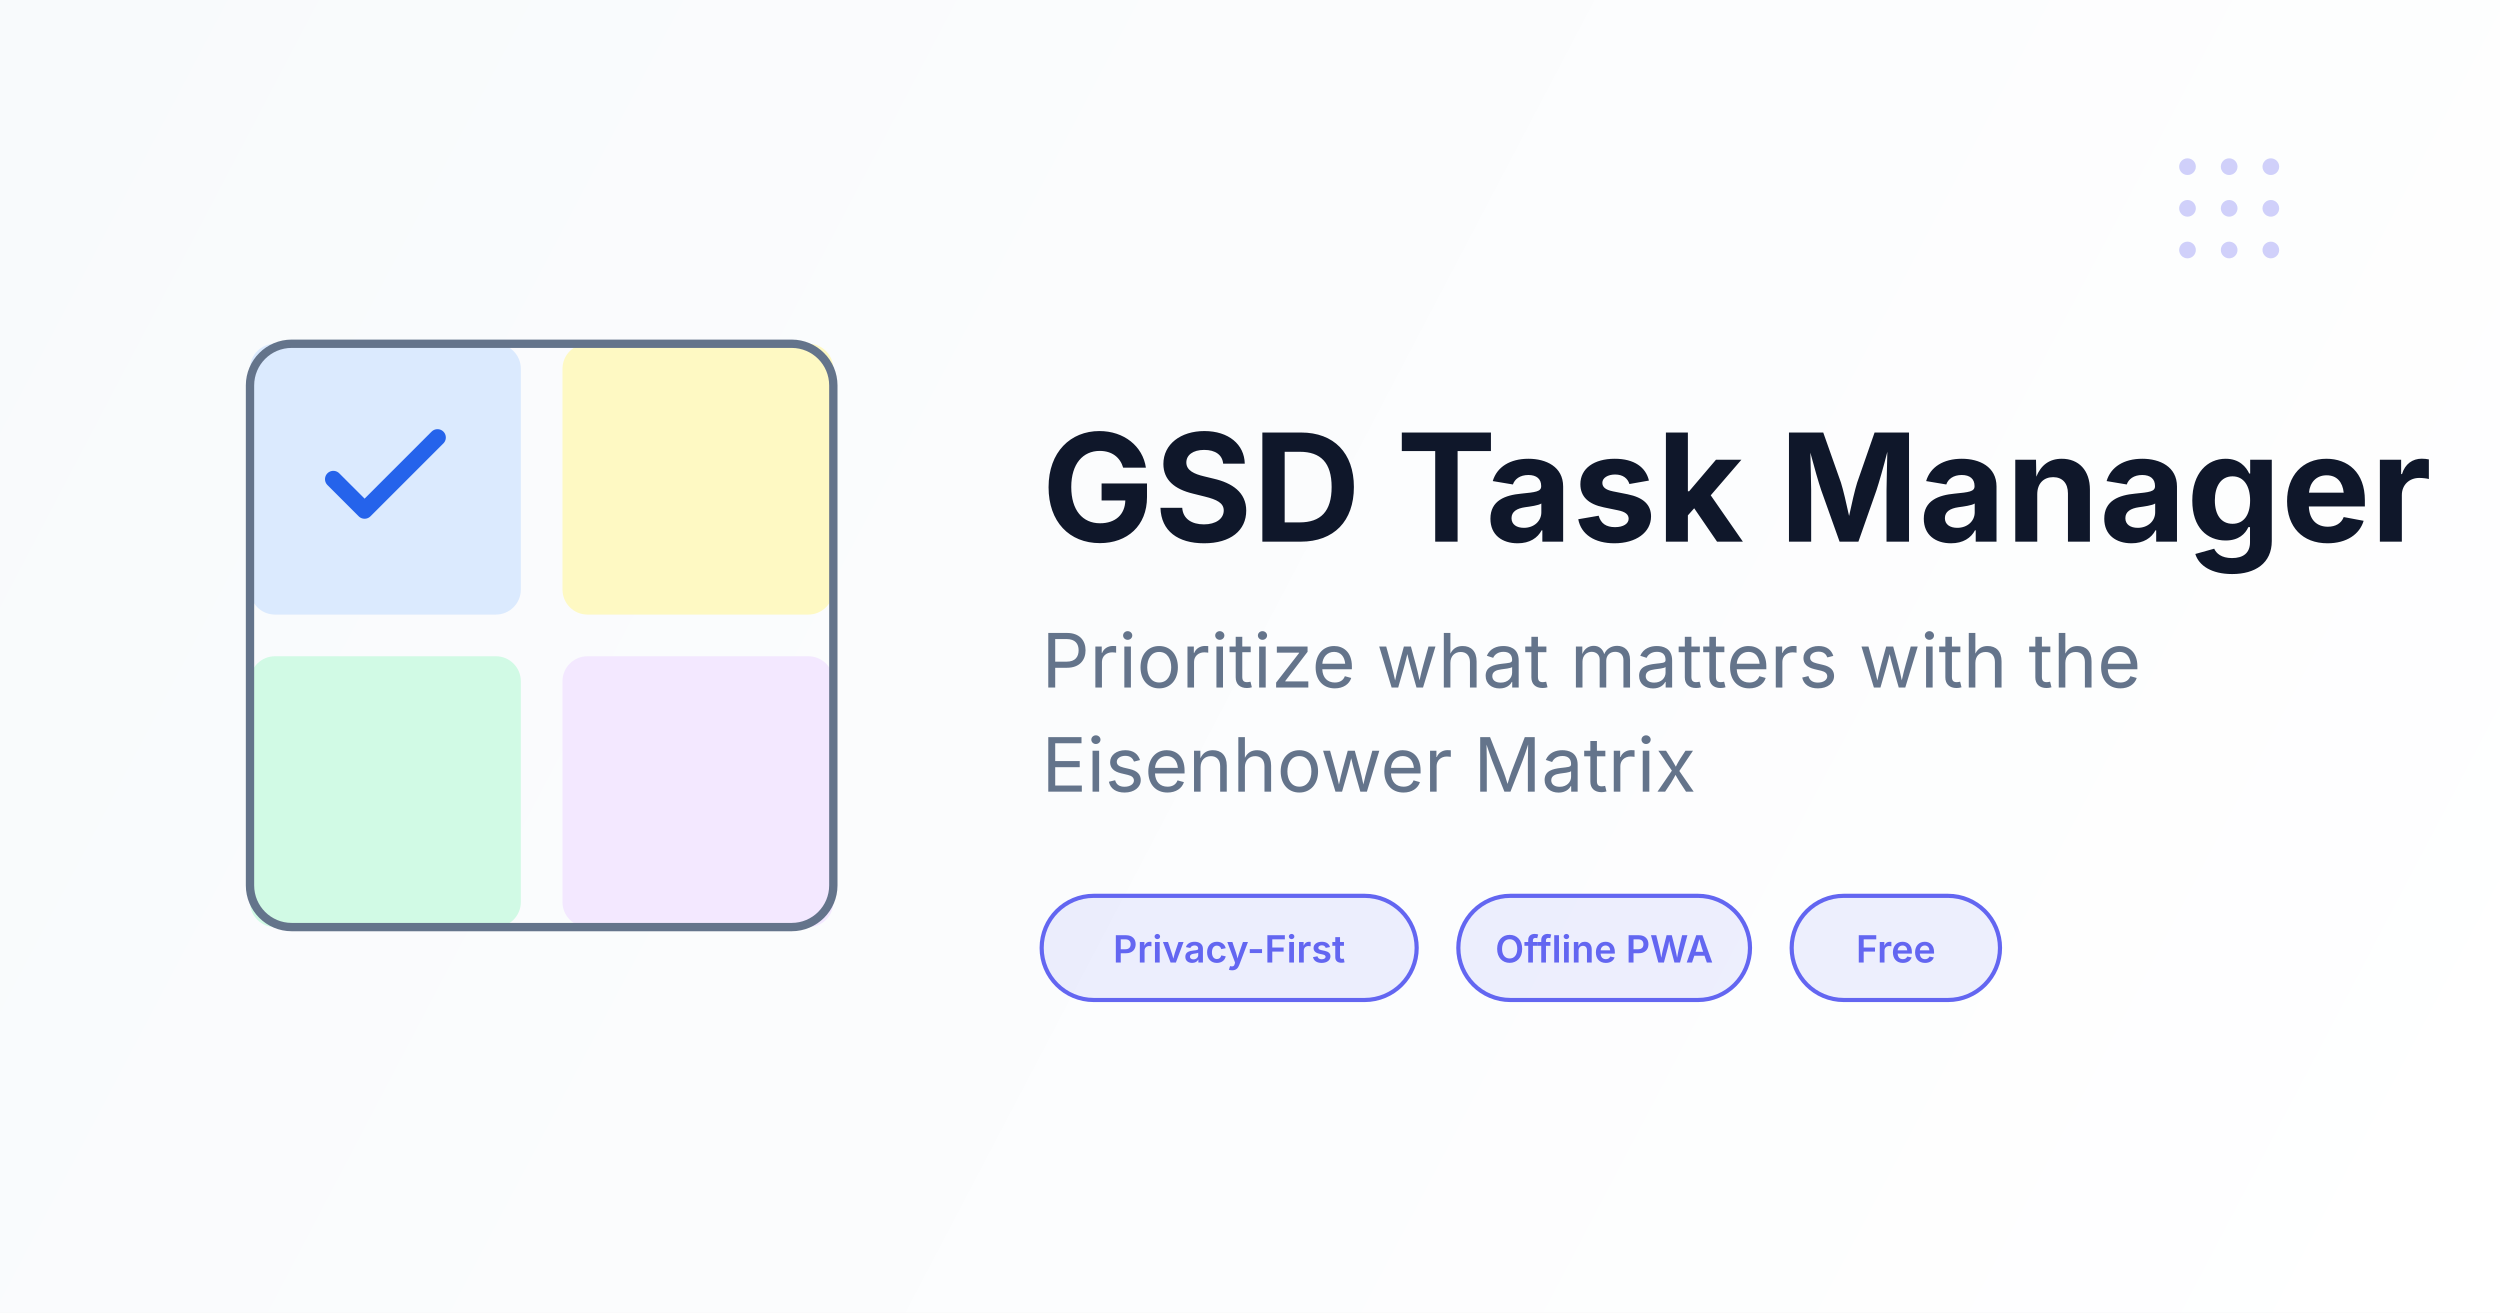
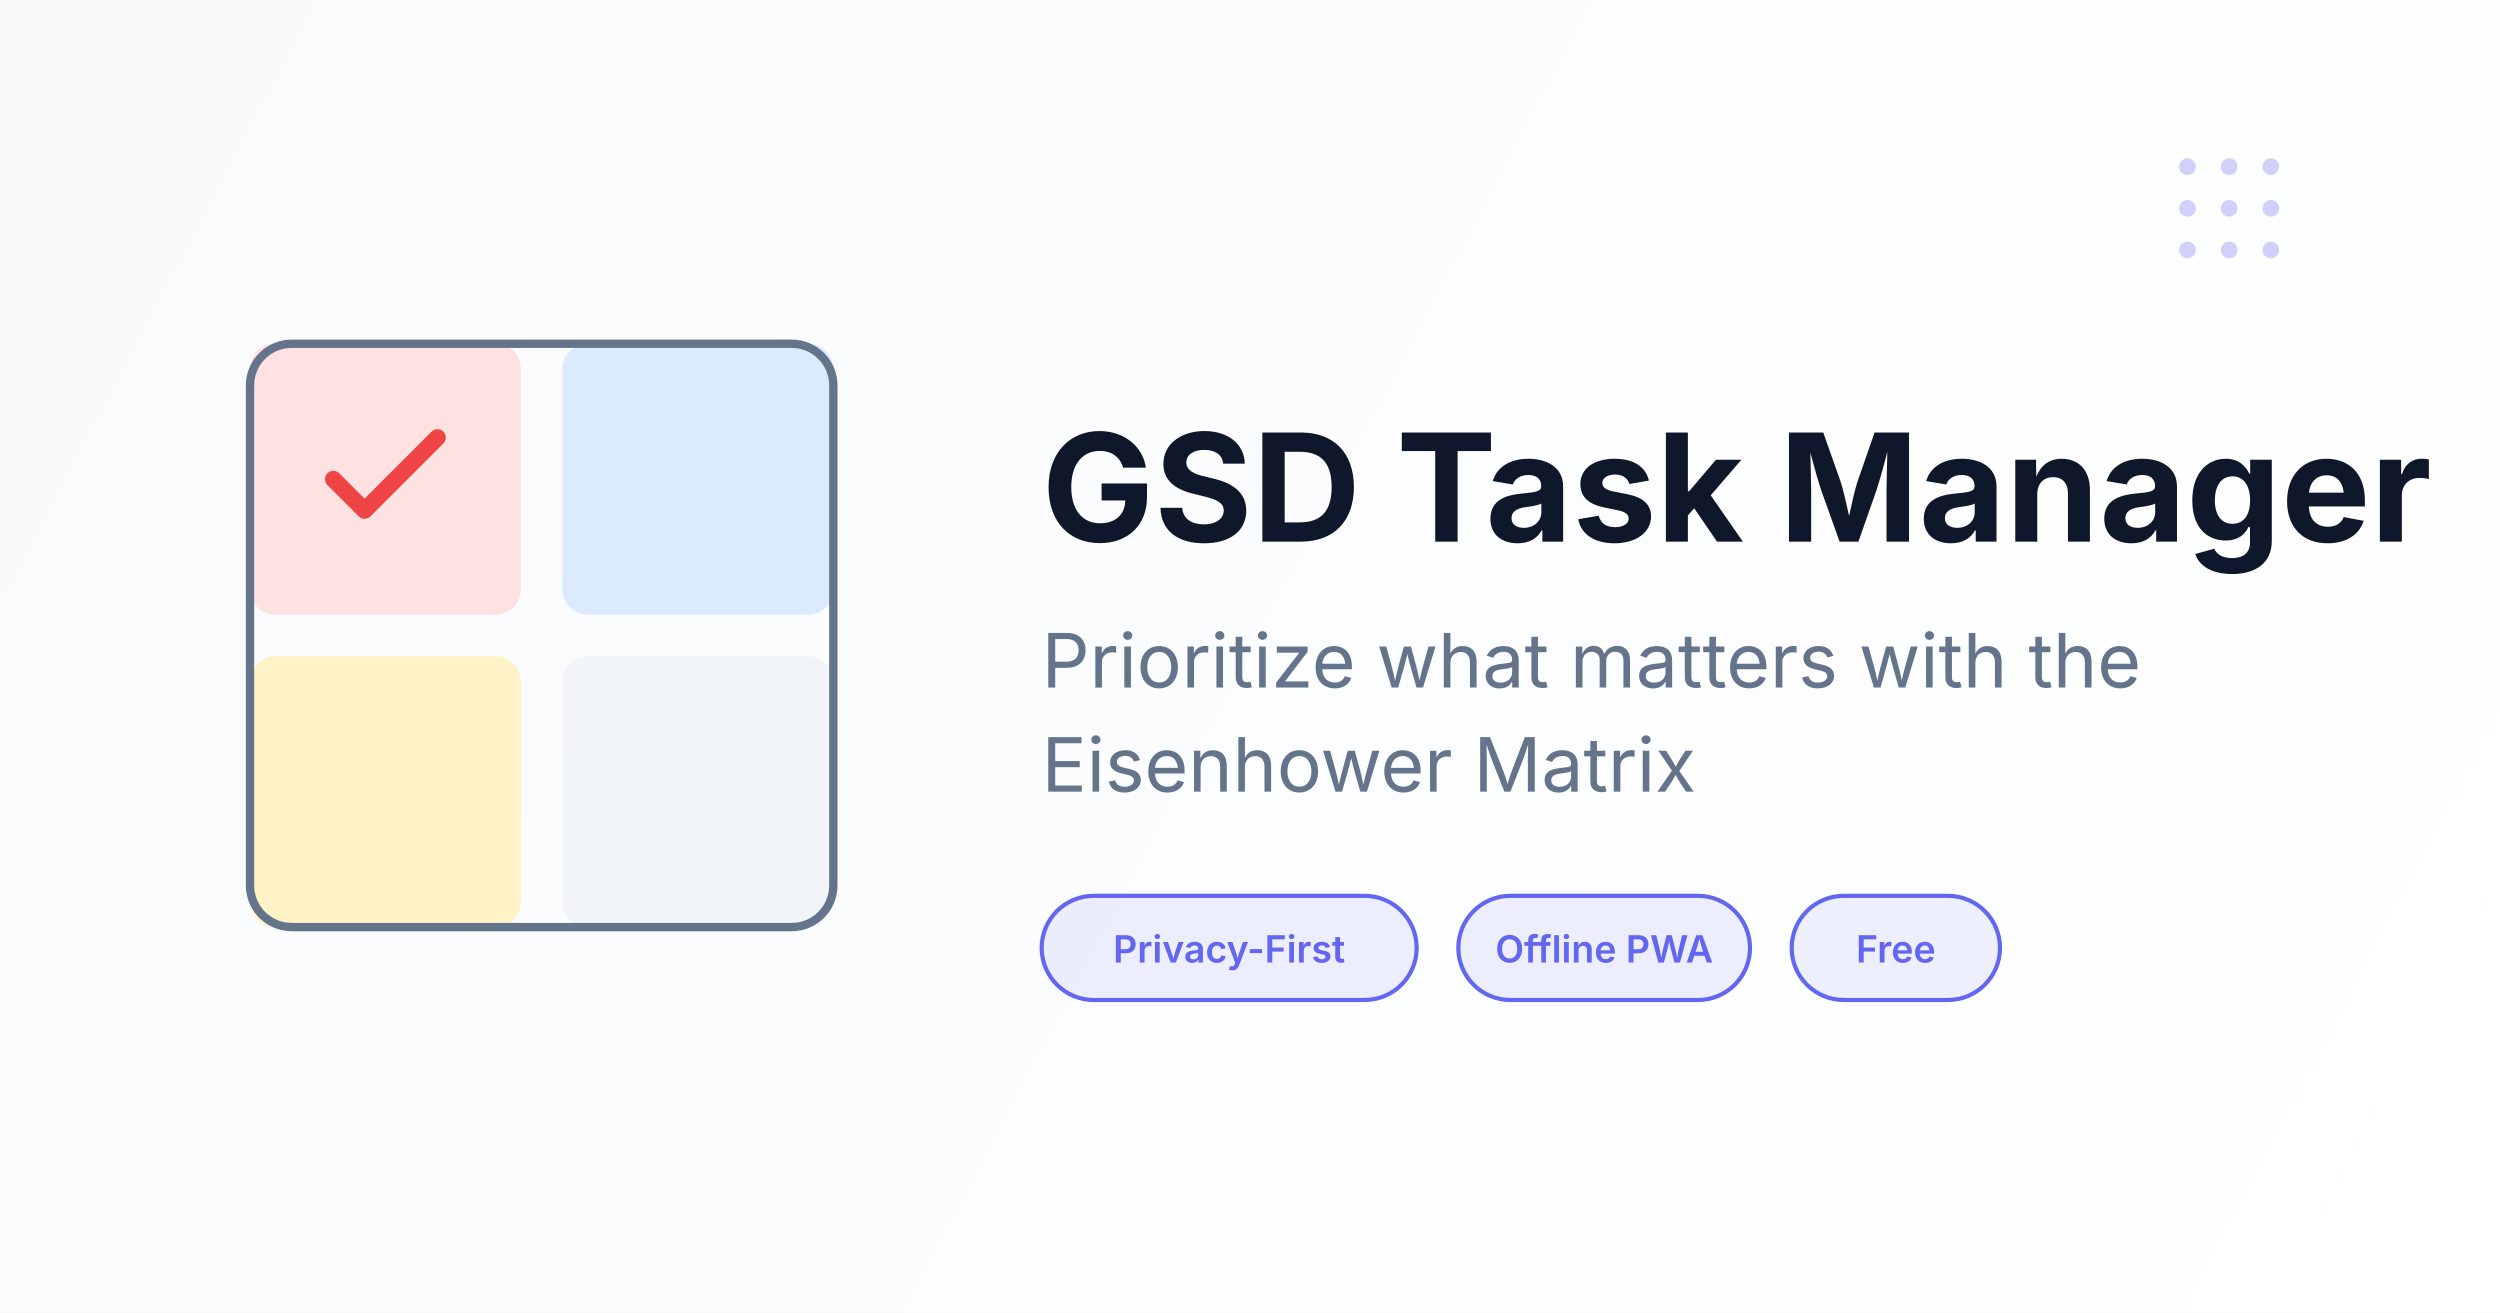
<svg xmlns="http://www.w3.org/2000/svg" width="1200" height="630" viewBox="0 0 1200 630" fill="none">
  <rect width="1200" height="630" fill="#ffffff" />
  <rect width="1200" height="630" fill="url(#gradient)" />
  <defs>
    <linearGradient id="gradient" x1="0" y1="0" x2="1200" y2="630" gradientUnits="userSpaceOnUse">
      <stop offset="0%" stop-color="#f8fafc" />
      <stop offset="100%" stop-color="#ffffff" />
    </linearGradient>
  </defs>
  <g transform="translate(120, 165)">
-     <rect x="0" y="0" width="130" height="130" rx="12" fill="#dbeafe" />
-     <rect x="150" y="0" width="130" height="130" rx="12" fill="#fef9c3" />
-     <rect x="0" y="150" width="130" height="130" rx="12" fill="#d1fae5" />
-     <rect x="150" y="150" width="130" height="130" rx="12" fill="#f3e8ff" />
-     <path d="M40 65L55 80L90 45" stroke="#2563eb" stroke-width="8" stroke-linecap="round" stroke-linejoin="round" />
+     <rect x="0" y="0" width="130" height="130" rx="12" fill="#fee2e2" />
+     <rect x="150" y="0" width="130" height="130" rx="12" fill="#dbeafe" />
+     <rect x="0" y="150" width="130" height="130" rx="12" fill="#fef3c7" />
+     <rect x="150" y="150" width="130" height="130" rx="12" fill="#f1f5f9" />
+     <path d="M40 65L55 80L90 45" stroke="#ef4444" stroke-width="8" stroke-linecap="round" stroke-linejoin="round" />
    <rect x="0" y="0" width="280" height="280" rx="20" stroke="#64748b" stroke-width="4" fill="none" />
  </g>
  <text x="500" y="260" font-family="system-ui, -apple-system, sans-serif" font-size="72" font-weight="700" fill="#0f172a">
    GSD Task Manager
  </text>
  <text x="500" y="330" font-family="system-ui, -apple-system, sans-serif" font-size="36" font-weight="400" fill="#64748b">
    Prioritize what matters with the
  </text>
  <text x="500" y="380" font-family="system-ui, -apple-system, sans-serif" font-size="36" font-weight="400" fill="#64748b">
    Eisenhower Matrix
  </text>
  <g transform="translate(500, 430)">
    <rect x="0" y="0" width="180" height="50" rx="25" fill="#6366f1" fill-opacity="0.1" stroke="#6366f1" stroke-width="2" />
    <text x="90" y="32" font-family="system-ui, -apple-system, sans-serif" font-size="18" font-weight="600" fill="#6366f1" text-anchor="middle">
      Privacy-First
    </text>
    <rect x="200" y="0" width="140" height="50" rx="25" fill="#6366f1" fill-opacity="0.1" stroke="#6366f1" stroke-width="2" />
    <text x="270" y="32" font-family="system-ui, -apple-system, sans-serif" font-size="18" font-weight="600" fill="#6366f1" text-anchor="middle">
      Offline PWA
    </text>
    <rect x="360" y="0" width="100" height="50" rx="25" fill="#6366f1" fill-opacity="0.1" stroke="#6366f1" stroke-width="2" />
    <text x="410" y="32" font-family="system-ui, -apple-system, sans-serif" font-size="18" font-weight="600" fill="#6366f1" text-anchor="middle">
      Free
    </text>
  </g>
  <g opacity="0.3">
    <circle cx="1050" cy="80" r="4" fill="#6366f1" />
    <circle cx="1070" cy="80" r="4" fill="#6366f1" />
    <circle cx="1090" cy="80" r="4" fill="#6366f1" />
    <circle cx="1050" cy="100" r="4" fill="#6366f1" />
    <circle cx="1070" cy="100" r="4" fill="#6366f1" />
    <circle cx="1090" cy="100" r="4" fill="#6366f1" />
    <circle cx="1050" cy="120" r="4" fill="#6366f1" />
    <circle cx="1070" cy="120" r="4" fill="#6366f1" />
    <circle cx="1090" cy="120" r="4" fill="#6366f1" />
  </g>
</svg>
